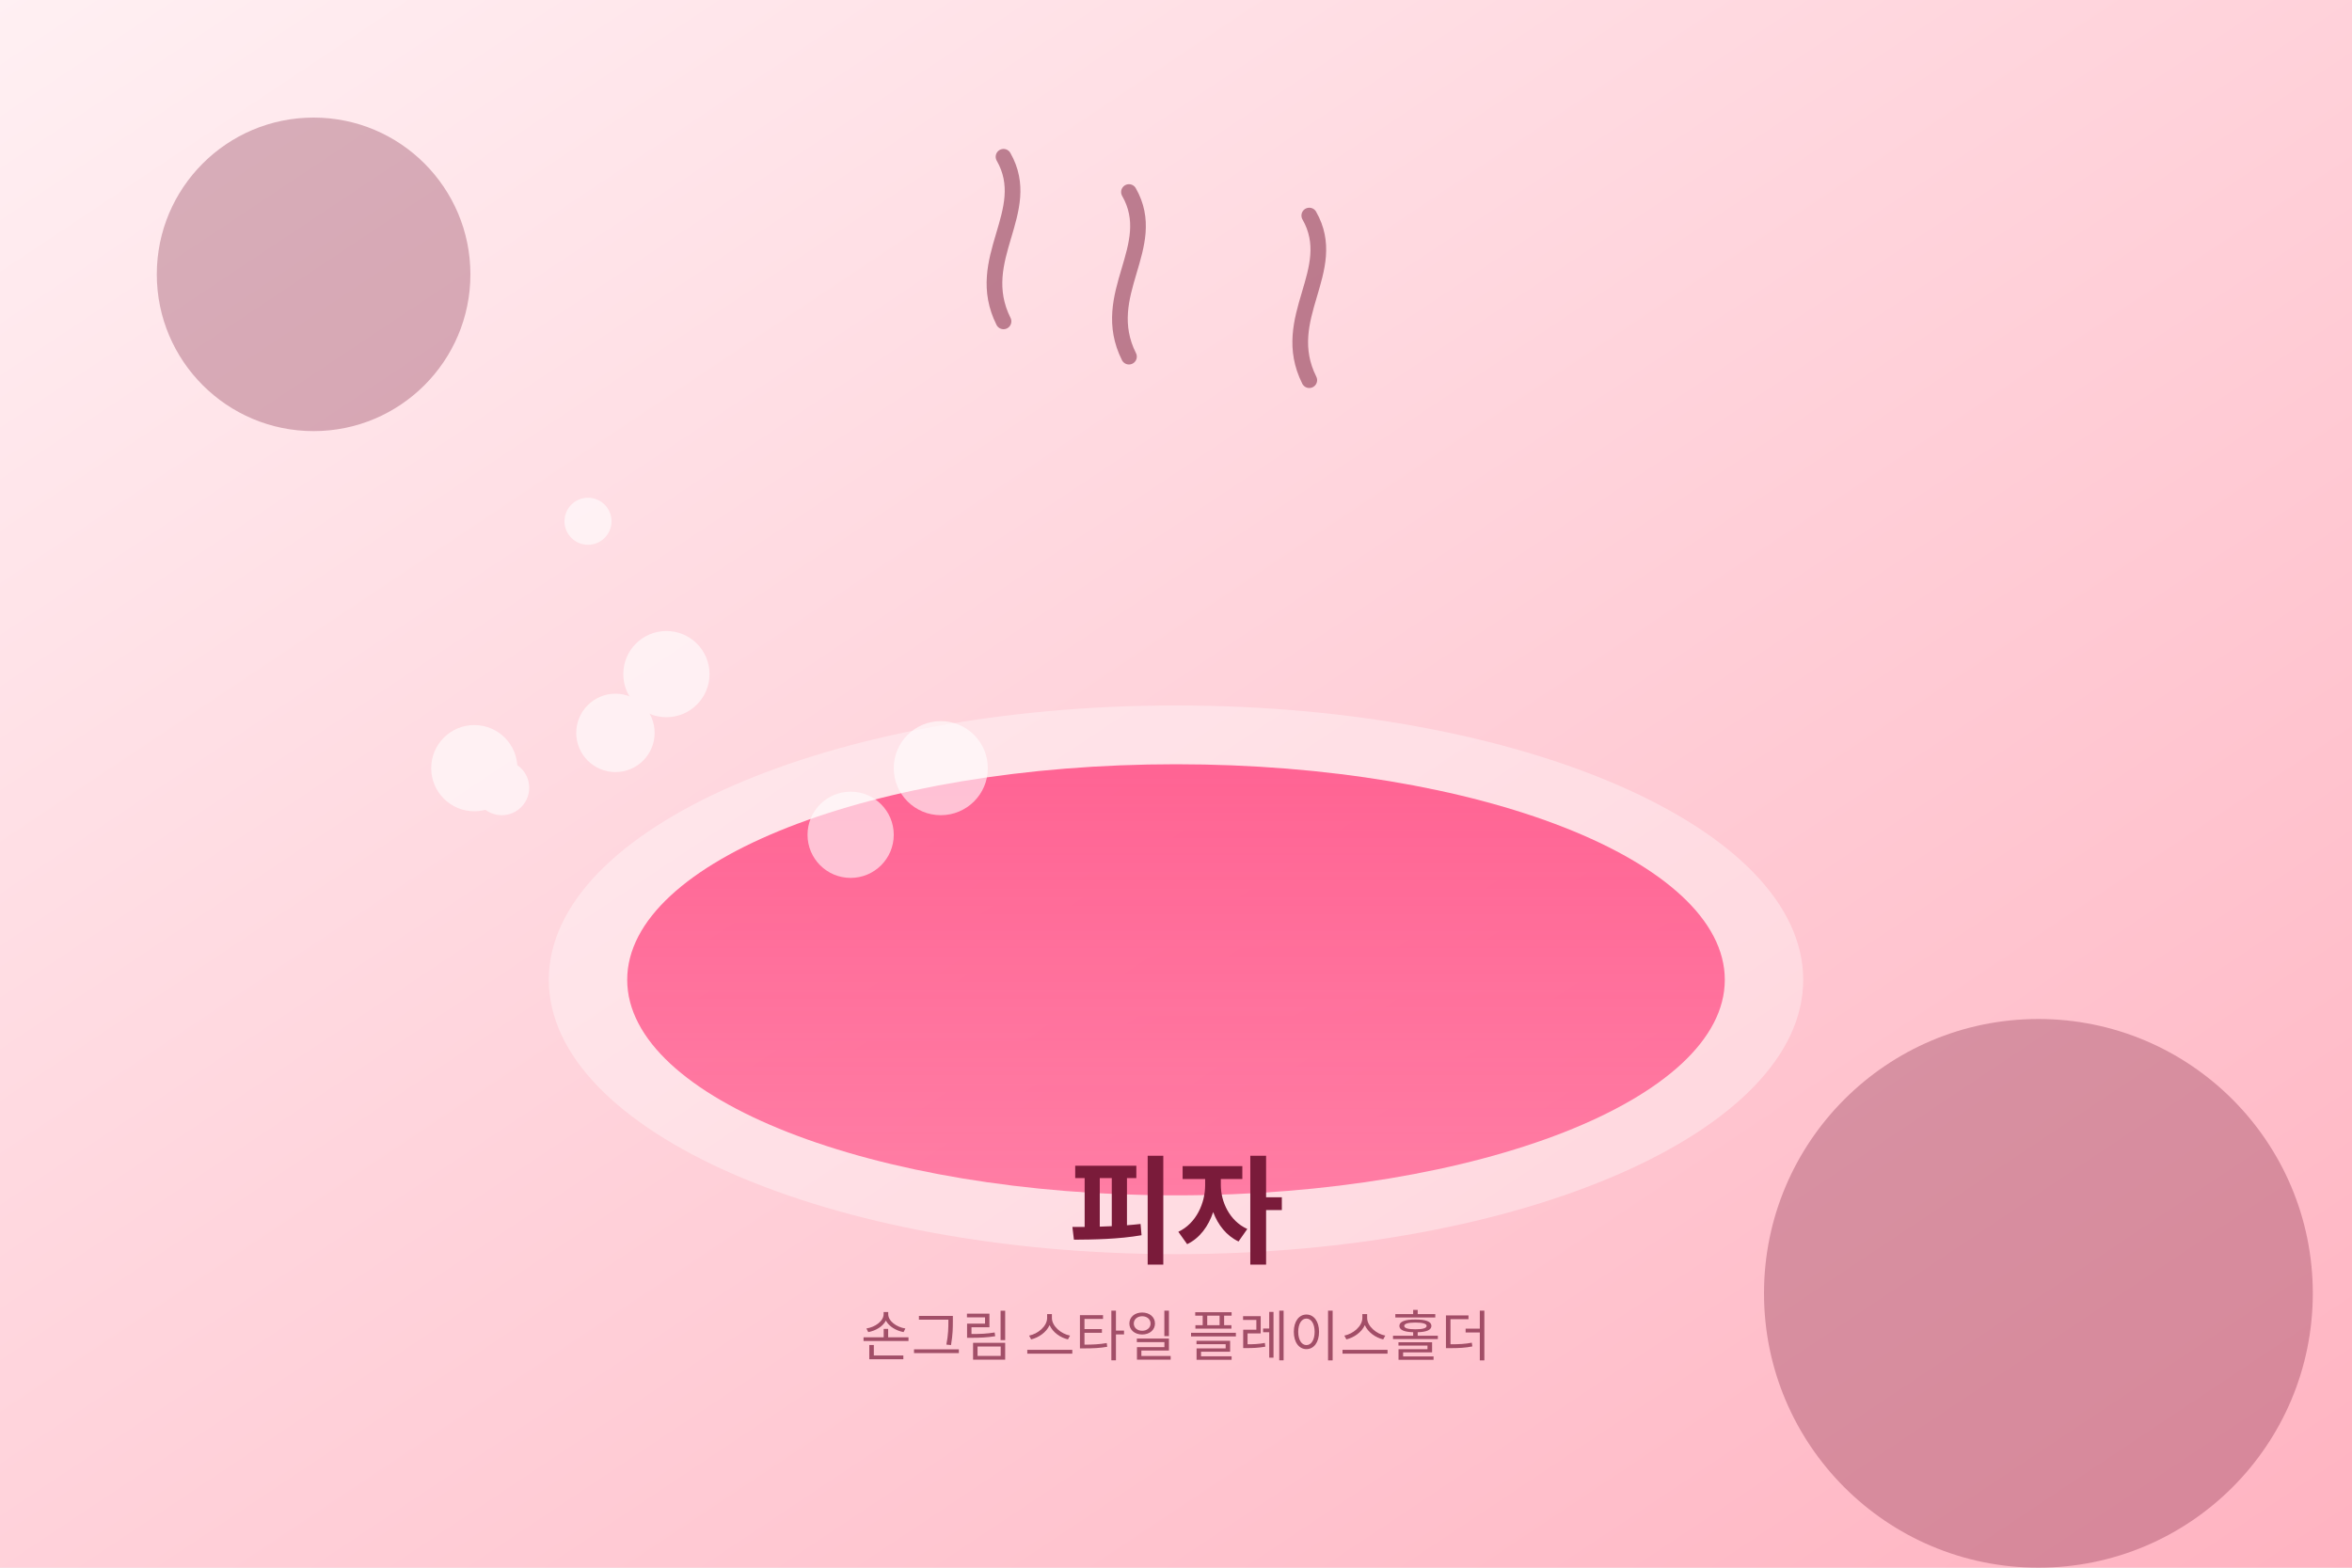
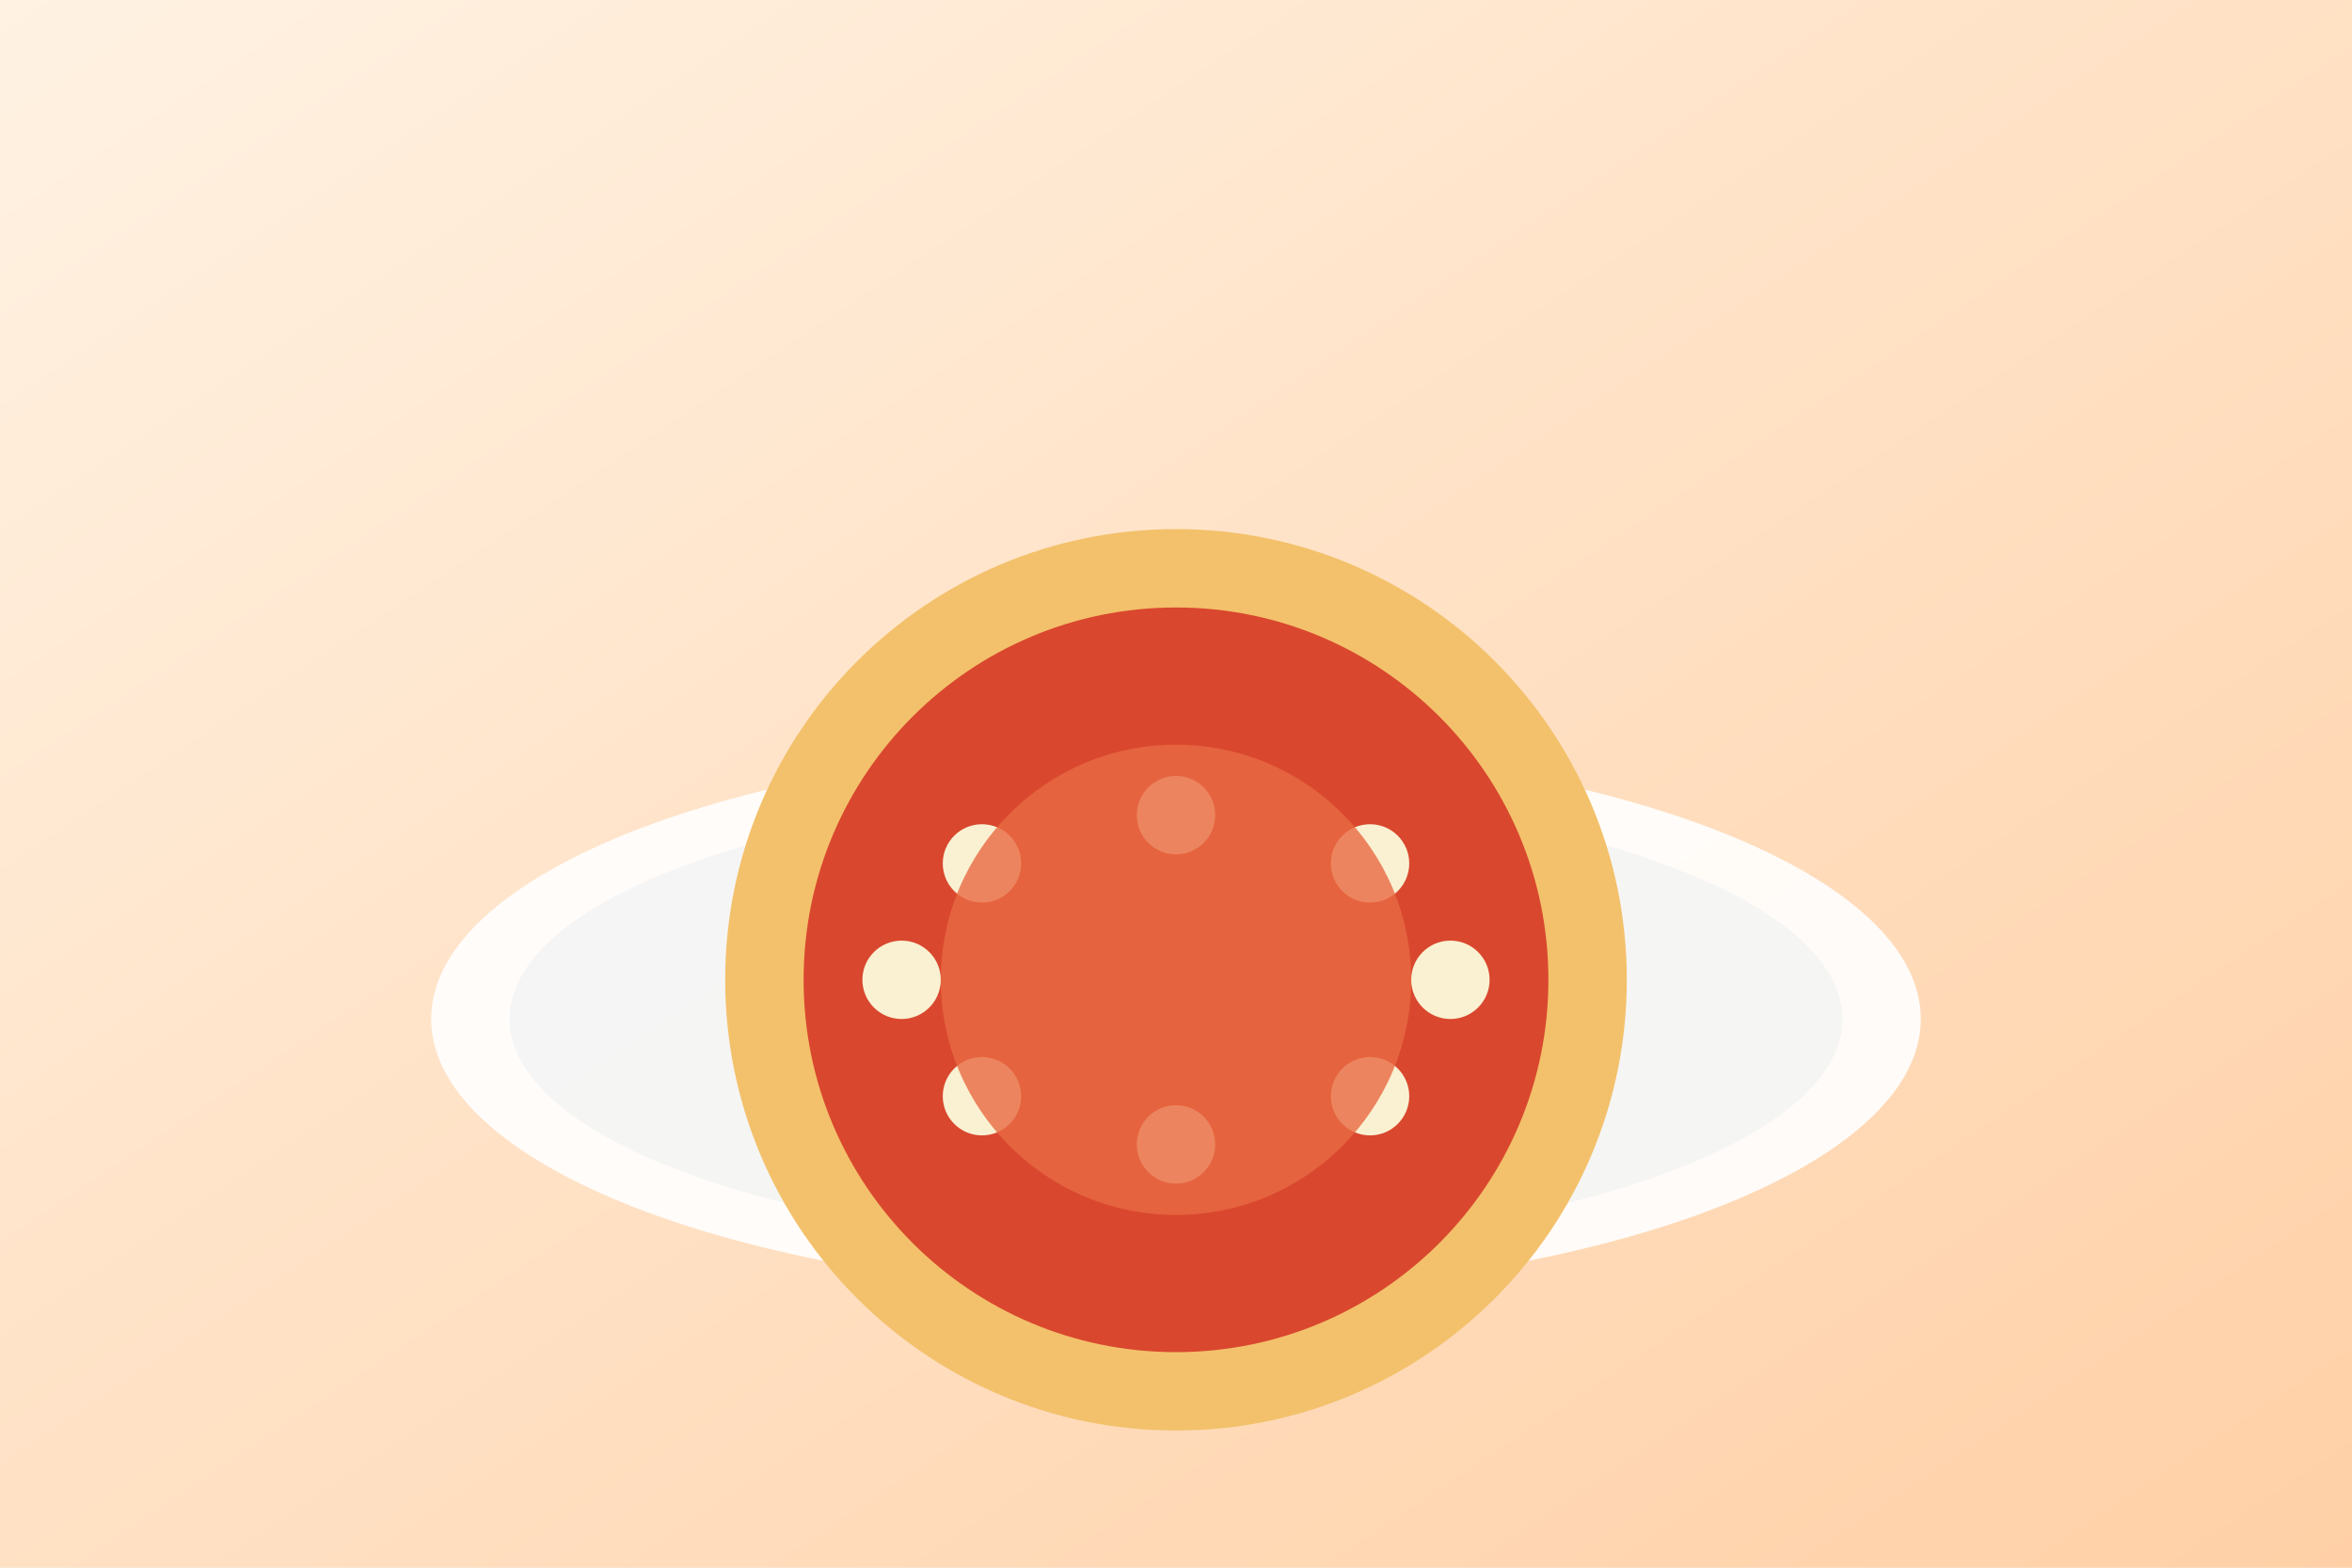
<svg xmlns="http://www.w3.org/2000/svg" width="600" height="400" viewBox="0 0 600 400">
  <defs>
    <linearGradient id="bg" x1="0" y1="0" x2="1" y2="1">
-       <stop offset="0%" stop-color="#fff0f3" />
-       <stop offset="100%" stop-color="#ffb3c1" />
+       <stop offset="0%" stop-color="#fff2e3" />
+       <stop offset="100%" stop-color="#ffd0a6" />
    </linearGradient>
-     <linearGradient id="food" x1="0" y1="0" x2="0" y2="1">
-       <stop offset="0%" stop-color="#ff5d8f" stop-opacity="0.95" />
-       <stop offset="100%" stop-color="#ff5d8f" stop-opacity="0.75" />
+     <linearGradient id="bowl" x1="0" y1="0" x2="0" y2="1">
+       <stop offset="0%" stop-color="#ffffff" />
+       <stop offset="100%" stop-color="#e7e7e7" />
    </linearGradient>
  </defs>
  <rect width="100%" height="100%" fill="url(#bg)" />
-   <g opacity="0.3" fill="#7a1b3a">
-     <circle cx="80" cy="70" r="40" />
-     <circle cx="520" cy="330" r="70" />
-   </g>
-   <g fill="none" stroke="#7a1b3a" stroke-width="4" stroke-linecap="round" opacity="0.5">
-     <path d="M256 82 c -8 -16 8 -28 0 -42" />
-     <path d="M288 91 c -8 -16 8 -28 0 -42" />
-     <path d="M334 97 c -8 -16 8 -28 0 -42" />
-   </g>
-   <ellipse cx="300" cy="250" rx="160" ry="70" fill="#ffffff" opacity="0.35" />
-   <ellipse cx="300" cy="250" rx="140" ry="55" fill="url(#food)" />
-   <g fill="#ffffff" opacity="0.6">
-     <circle cx="170" cy="172" r="11" />
-     <circle cx="217" cy="213" r="11" />
-     <circle cx="121" cy="196" r="11" />
-     <circle cx="240" cy="196" r="12" />
-     <circle cx="157" cy="187" r="10" />
-     <circle cx="150" cy="133" r="6" />
-     <circle cx="128" cy="201" r="7" />
-   </g>
-   <g font-family="Pretendard, 'Apple SD Gothic Neo', sans-serif" text-anchor="middle">
-     <text x="300" y="320" font-size="30" fill="#7a1b3a" font-weight="700">피자</text>
-     <text x="300" y="346" font-size="14" fill="#7a1b3a" opacity="0.7">손그림 스타일 플레이스홀더</text>
-   </g>
+   <ellipse cx="300" cy="260" rx="190" ry="70" fill="#ffffff" opacity="0.9" />
+   <ellipse cx="300" cy="260" rx="170" ry="58" fill="#f4f4f4" opacity="0.9" />
+   <circle cx="300" cy="250" r="115" fill="#f3c16b" />
+   <circle cx="300" cy="250" r="95" fill="#d9472e" />
+   <circle cx="370.0" cy="250.0" r="10" fill="#f9f1d2" />
+   <circle cx="349.5" cy="279.7" r="10" fill="#f9f1d2" />
+   <circle cx="300.0" cy="292.0" r="10" fill="#f9f1d2" />
+   <circle cx="250.5" cy="279.7" r="10" fill="#f9f1d2" />
+   <circle cx="230.0" cy="250.0" r="10" fill="#f9f1d2" />
+   <circle cx="250.5" cy="220.3" r="10" fill="#f9f1d2" />
+   <circle cx="300.0" cy="208.0" r="10" fill="#f9f1d2" />
+   <circle cx="349.5" cy="220.3" r="10" fill="#f9f1d2" />
+   <circle cx="300" cy="250" r="60" fill="#e86a42" opacity="0.8" />
</svg>
